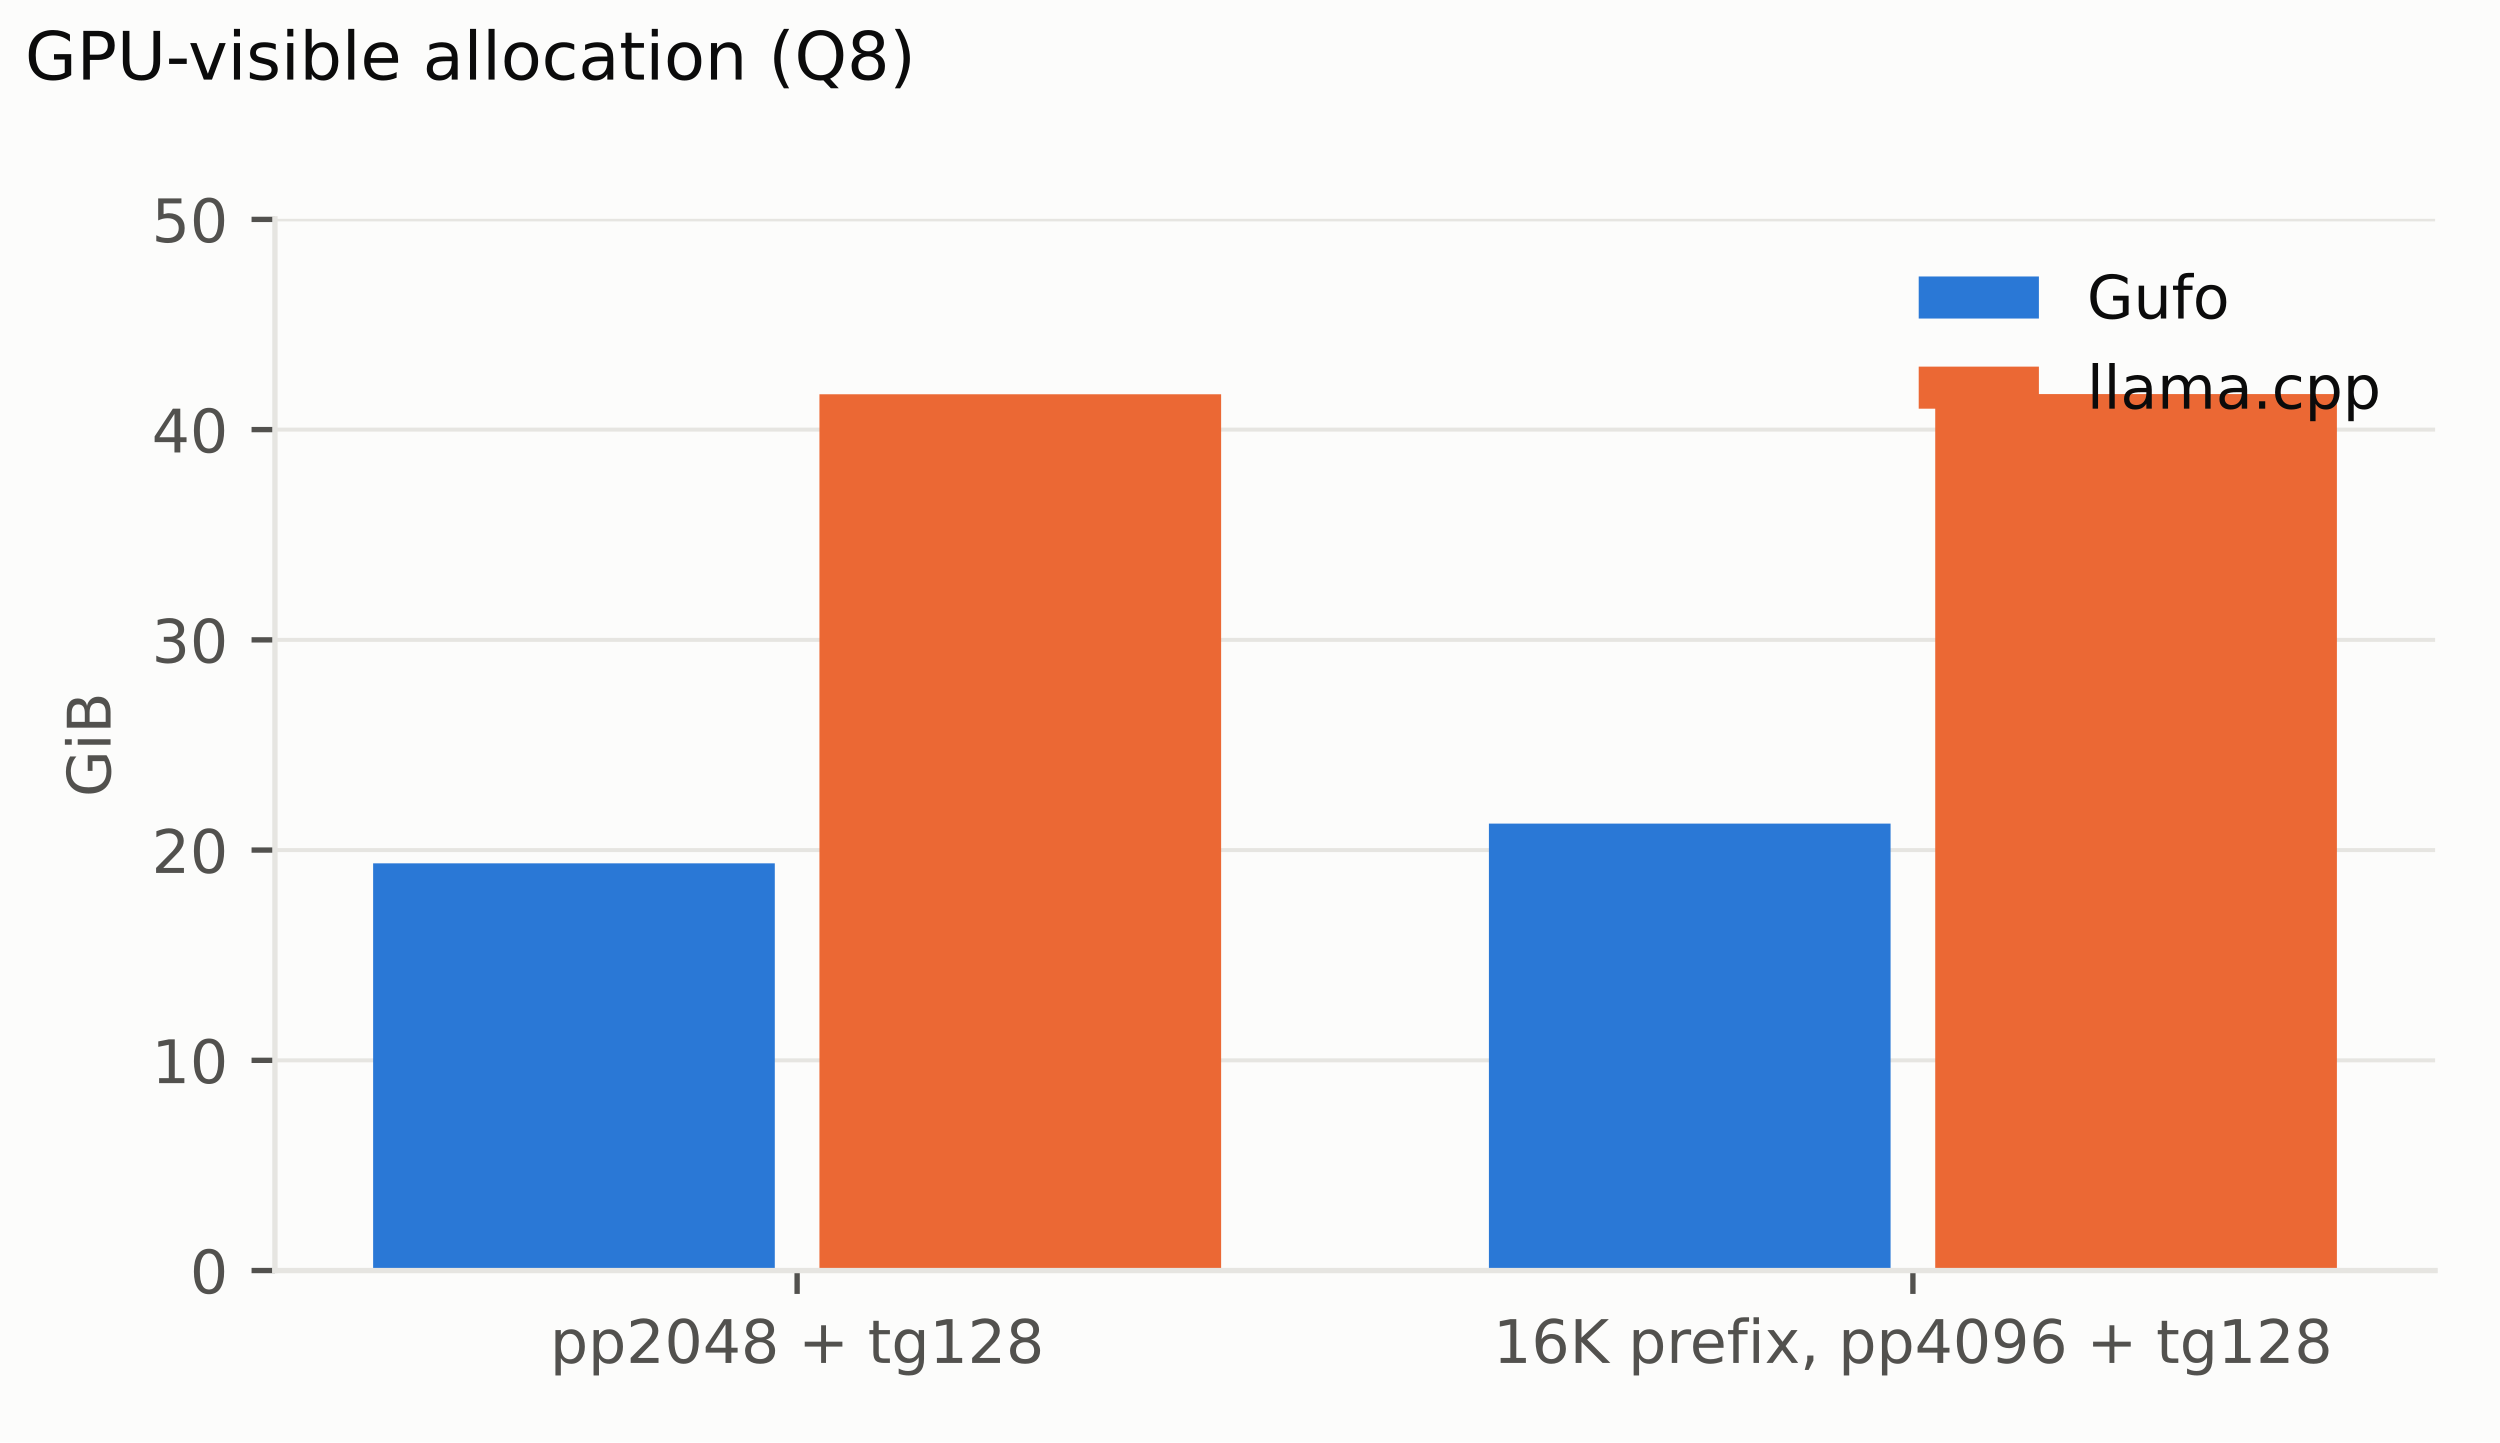
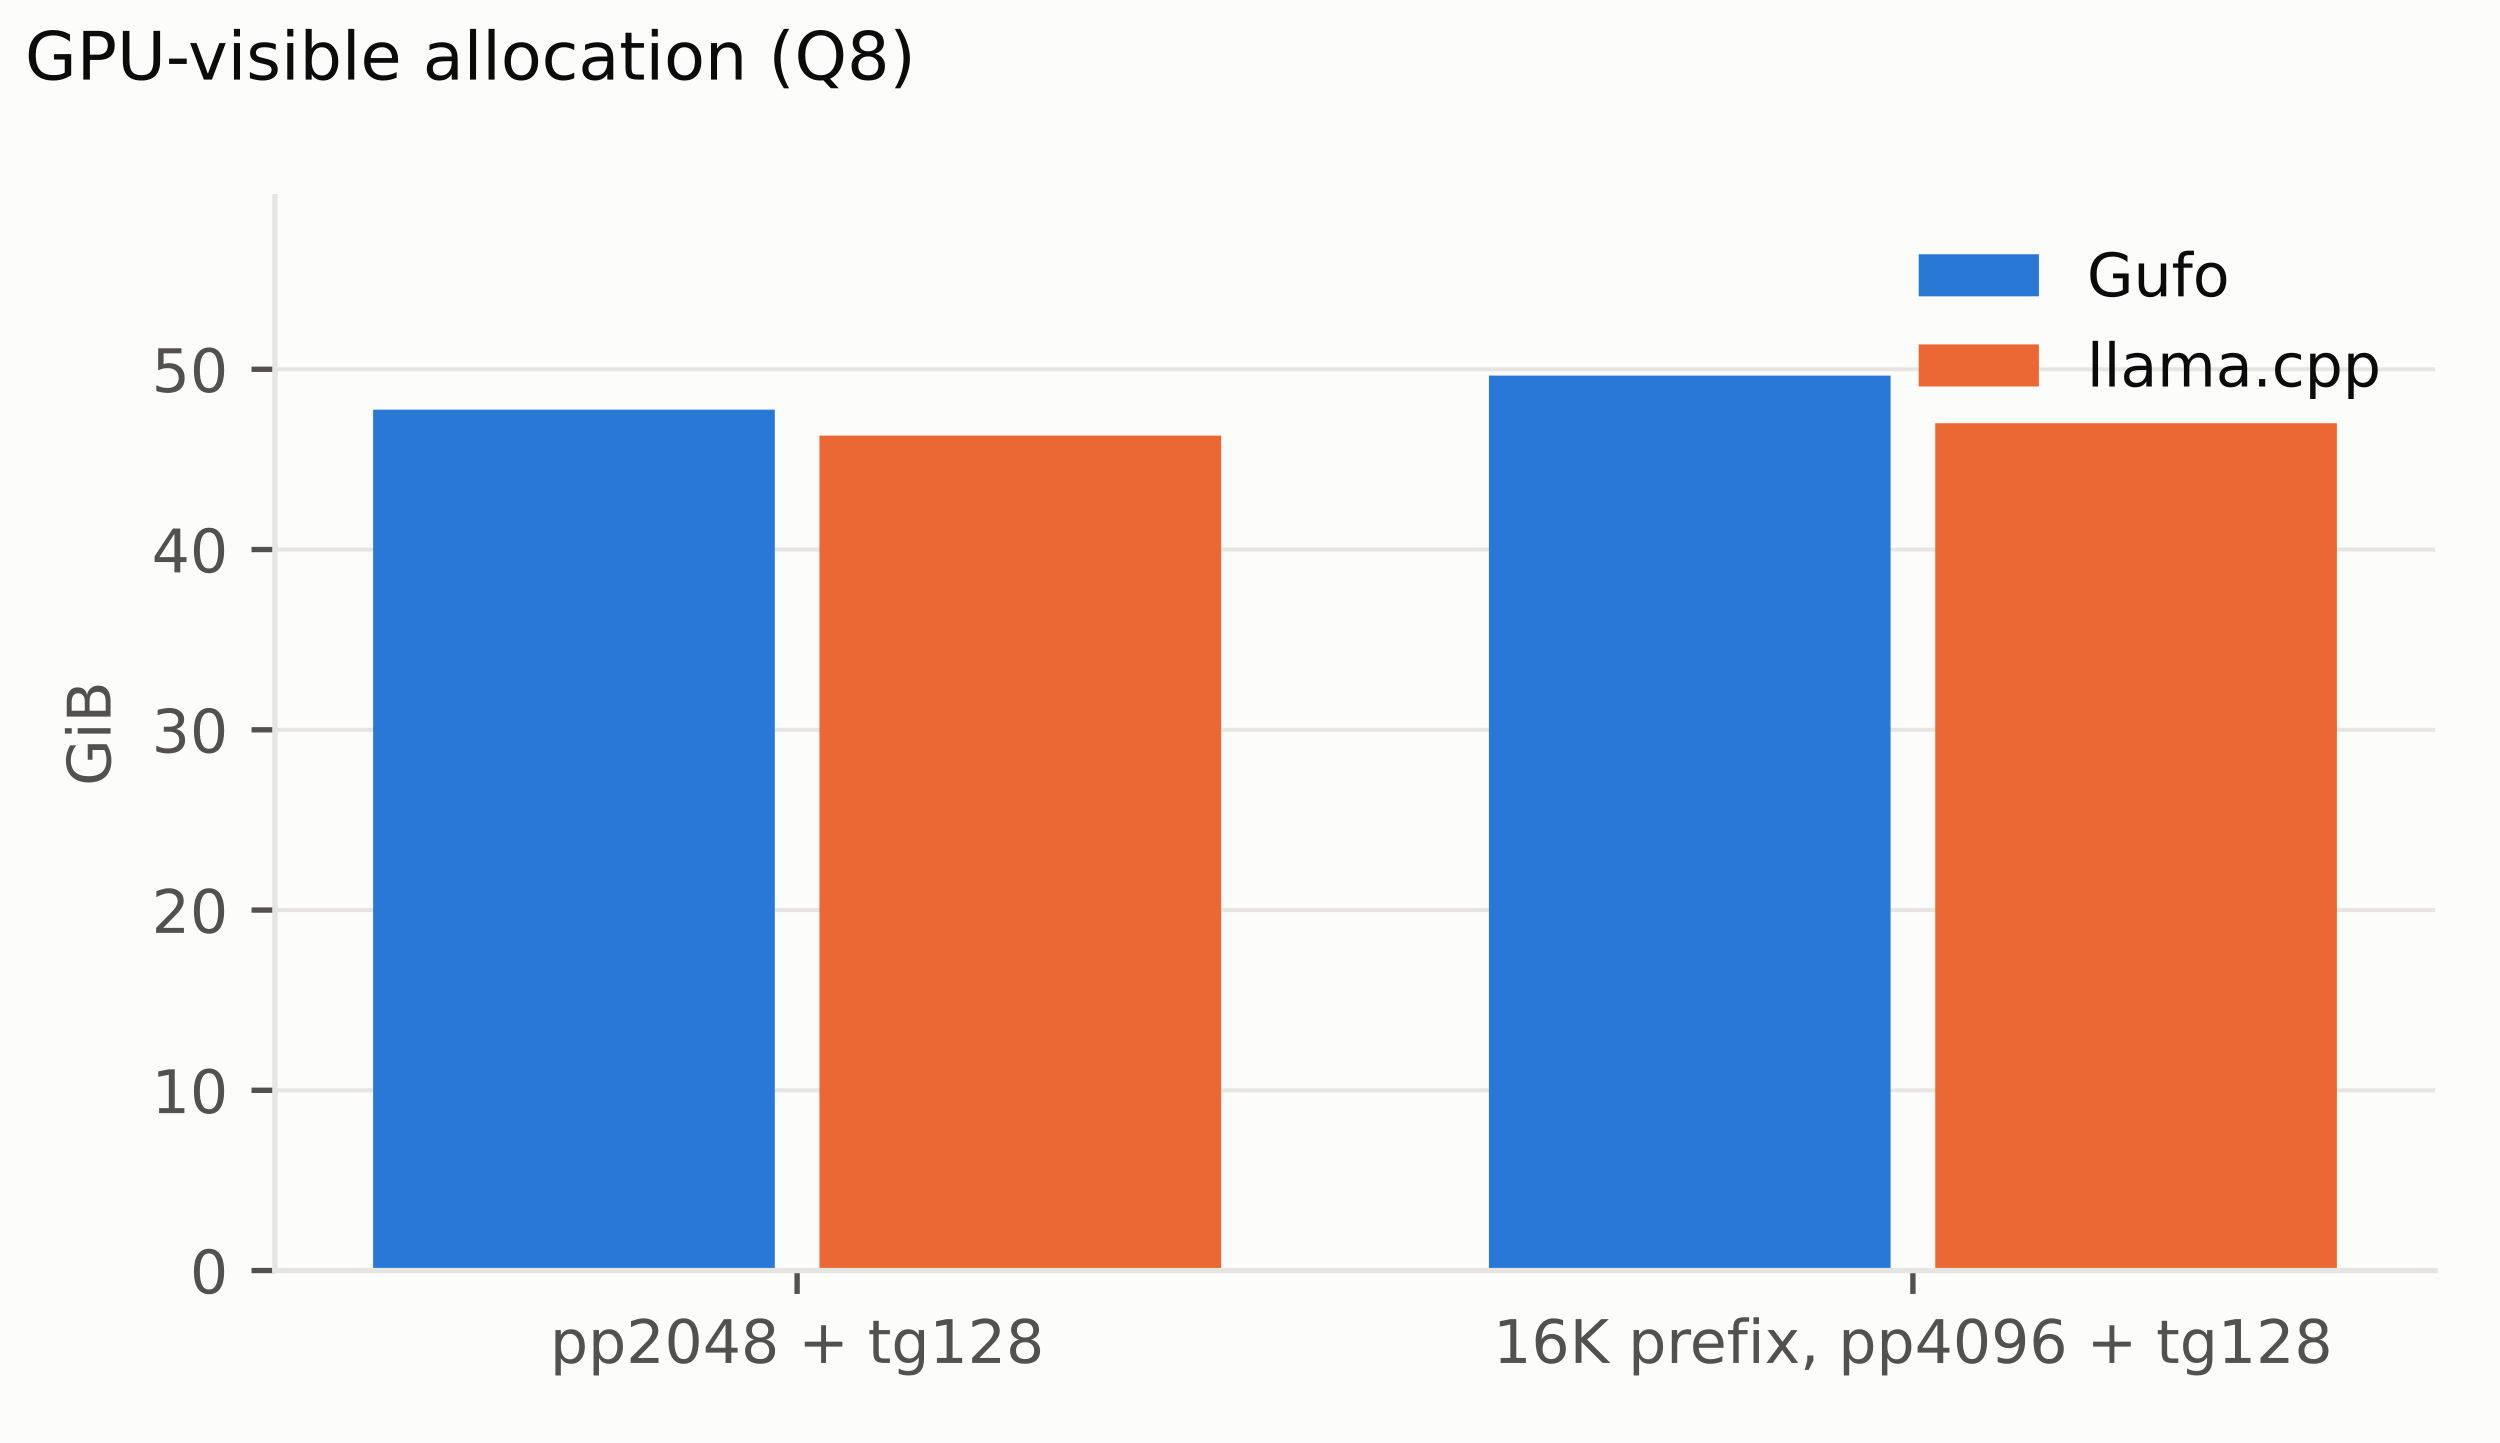
<svg xmlns="http://www.w3.org/2000/svg" xmlns:xlink="http://www.w3.org/1999/xlink" width="374.4pt" height="216pt" viewBox="0 0 374.4 216" version="1.1">
  <defs>
    <style type="text/css">*{stroke-linejoin: round; stroke-linecap: butt}</style>
  </defs>
  <g id="figure_1">
    <g id="patch_1">
      <path d="M 0 216  L 374.4 216  L 374.4 0  L 0 0  z " style="fill: #fcfcfb" />
    </g>
    <g id="axes_1">
      <g id="patch_2">
-         <path d="M 41.173 190.279  L 364.68 190.279  L 364.68 32.767  L 41.173 32.767  z " style="fill: #fcfcfb" />
+         <path d="M 41.173 190.279  L 364.68 190.279  L 364.68 29.441  L 41.173 29.441  z " style="fill: #fcfcfb" />
      </g>
      <g id="matplotlib.axis_1">
        <g id="xtick_1">
          <g id="line2d_1">
            <defs>
              <path id="m1ebf051f68" d="M 0 0  L 0 3.5  " style="stroke: #52514e; stroke-width: 0.8" />
            </defs>
            <g>
              <use xlink:href="#m1ebf051f68" x="119.376" y="190.279" style="fill: #52514e; stroke: #52514e; stroke-width: 0.8" />
            </g>
          </g>
          <g id="text_1">
            <text style="font-size: 9px; font-family: 'DejaVu Sans', 'Bitstream Vera Sans', 'Computer Modern Sans Serif', 'Lucida Grande', 'Verdana', 'Geneva', 'Lucid', 'Arial', 'Helvetica', 'Avant Garde', sans-serif; text-anchor: middle; fill: #52514e" x="119.376" y="204.117" transform="rotate(-0 119.3763 204.1172)">pp2048 + tg128</text>
          </g>
        </g>
        <g id="xtick_2">
          <g id="line2d_2">
            <g>
              <use xlink:href="#m1ebf051f68" x="286.477" y="190.279" style="fill: #52514e; stroke: #52514e; stroke-width: 0.8" />
            </g>
          </g>
          <g id="text_2">
            <text style="font-size: 9px; font-family: 'DejaVu Sans', 'Bitstream Vera Sans', 'Computer Modern Sans Serif', 'Lucida Grande', 'Verdana', 'Geneva', 'Lucid', 'Arial', 'Helvetica', 'Avant Garde', sans-serif; text-anchor: middle; fill: #52514e" x="286.477" y="204.118" transform="rotate(-0 286.4769 204.1179)">16K prefix, pp4096 + tg128</text>
          </g>
        </g>
      </g>
      <g id="matplotlib.axis_2">
        <g id="ytick_1">
          <g id="line2d_3">
-             <path d="M 41.173 190.279  L 364.68 190.279  " clip-path="url(#p1e56adb2fe)" style="fill: none; stroke: #e6e5e1; stroke-width: 0.6; stroke-linecap: square" />
+             <path d="M 41.173 190.279  L 364.68 190.279  " clip-path="url(#pd96fb9d682)" style="fill: none; stroke: #e6e5e1; stroke-width: 0.6; stroke-linecap: square" />
          </g>
          <g id="line2d_4">
            <defs>
              <path id="m680e5b1e24" d="M 0 0  L -3.5 0  " style="stroke: #52514e; stroke-width: 0.8" />
            </defs>
            <g>
              <use xlink:href="#m680e5b1e24" x="41.173" y="190.279" style="fill: #52514e; stroke: #52514e; stroke-width: 0.8" />
            </g>
          </g>
          <g id="text_3">
            <text style="font-size: 9px; font-family: 'DejaVu Sans', 'Bitstream Vera Sans', 'Computer Modern Sans Serif', 'Lucida Grande', 'Verdana', 'Geneva', 'Lucid', 'Arial', 'Helvetica', 'Avant Garde', sans-serif; text-anchor: end; fill: #52514e" x="34.173" y="193.698" transform="rotate(-0 34.1732 193.6982)">0</text>
          </g>
        </g>
        <g id="ytick_2">
          <g id="line2d_5">
-             <path d="M 41.173 158.794  L 364.68 158.794  " clip-path="url(#p1e56adb2fe)" style="fill: none; stroke: #e6e5e1; stroke-width: 0.6; stroke-linecap: square" />
+             <path d="M 41.173 163.284  L 364.68 163.284  " clip-path="url(#pd96fb9d682)" style="fill: none; stroke: #e6e5e1; stroke-width: 0.6; stroke-linecap: square" />
          </g>
          <g id="line2d_6">
            <g>
-               <use xlink:href="#m680e5b1e24" x="41.173" y="158.794" style="fill: #52514e; stroke: #52514e; stroke-width: 0.8" />
+               <use xlink:href="#m680e5b1e24" x="41.173" y="163.284" style="fill: #52514e; stroke: #52514e; stroke-width: 0.8" />
            </g>
          </g>
          <g id="text_4">
-             <text style="font-size: 9px; font-family: 'DejaVu Sans', 'Bitstream Vera Sans', 'Computer Modern Sans Serif', 'Lucida Grande', 'Verdana', 'Geneva', 'Lucid', 'Arial', 'Helvetica', 'Avant Garde', sans-serif; text-anchor: end; fill: #52514e" x="34.173" y="162.213" transform="rotate(-0 34.1732 162.2133)">10</text>
+             <text style="font-size: 9px; font-family: 'DejaVu Sans', 'Bitstream Vera Sans', 'Computer Modern Sans Serif', 'Lucida Grande', 'Verdana', 'Geneva', 'Lucid', 'Arial', 'Helvetica', 'Avant Garde', sans-serif; text-anchor: end; fill: #52514e" x="34.173" y="166.703" transform="rotate(-0 34.1732 166.7029)">10</text>
          </g>
        </g>
        <g id="ytick_3">
          <g id="line2d_7">
-             <path d="M 41.173 127.309  L 364.68 127.309  " clip-path="url(#p1e56adb2fe)" style="fill: none; stroke: #e6e5e1; stroke-width: 0.6; stroke-linecap: square" />
+             <path d="M 41.173 136.289  L 364.68 136.289  " clip-path="url(#pd96fb9d682)" style="fill: none; stroke: #e6e5e1; stroke-width: 0.6; stroke-linecap: square" />
          </g>
          <g id="line2d_8">
            <g>
-               <use xlink:href="#m680e5b1e24" x="41.173" y="127.309" style="fill: #52514e; stroke: #52514e; stroke-width: 0.8" />
+               <use xlink:href="#m680e5b1e24" x="41.173" y="136.289" style="fill: #52514e; stroke: #52514e; stroke-width: 0.8" />
            </g>
          </g>
          <g id="text_5">
-             <text style="font-size: 9px; font-family: 'DejaVu Sans', 'Bitstream Vera Sans', 'Computer Modern Sans Serif', 'Lucida Grande', 'Verdana', 'Geneva', 'Lucid', 'Arial', 'Helvetica', 'Avant Garde', sans-serif; text-anchor: end; fill: #52514e" x="34.173" y="130.728" transform="rotate(-0 34.1732 130.7284)">20</text>
+             <text style="font-size: 9px; font-family: 'DejaVu Sans', 'Bitstream Vera Sans', 'Computer Modern Sans Serif', 'Lucida Grande', 'Verdana', 'Geneva', 'Lucid', 'Arial', 'Helvetica', 'Avant Garde', sans-serif; text-anchor: end; fill: #52514e" x="34.173" y="139.707" transform="rotate(-0 34.1732 139.7075)">20</text>
          </g>
        </g>
        <g id="ytick_4">
          <g id="line2d_9">
-             <path d="M 41.173 95.825  L 364.68 95.825  " clip-path="url(#p1e56adb2fe)" style="fill: none; stroke: #e6e5e1; stroke-width: 0.6; stroke-linecap: square" />
+             <path d="M 41.173 109.293  L 364.68 109.293  " clip-path="url(#pd96fb9d682)" style="fill: none; stroke: #e6e5e1; stroke-width: 0.6; stroke-linecap: square" />
          </g>
          <g id="line2d_10">
            <g>
-               <use xlink:href="#m680e5b1e24" x="41.173" y="95.825" style="fill: #52514e; stroke: #52514e; stroke-width: 0.8" />
+               <use xlink:href="#m680e5b1e24" x="41.173" y="109.293" style="fill: #52514e; stroke: #52514e; stroke-width: 0.8" />
            </g>
          </g>
          <g id="text_6">
-             <text style="font-size: 9px; font-family: 'DejaVu Sans', 'Bitstream Vera Sans', 'Computer Modern Sans Serif', 'Lucida Grande', 'Verdana', 'Geneva', 'Lucid', 'Arial', 'Helvetica', 'Avant Garde', sans-serif; text-anchor: end; fill: #52514e" x="34.173" y="99.244" transform="rotate(-0 34.1732 99.24354)">30</text>
+             <text style="font-size: 9px; font-family: 'DejaVu Sans', 'Bitstream Vera Sans', 'Computer Modern Sans Serif', 'Lucida Grande', 'Verdana', 'Geneva', 'Lucid', 'Arial', 'Helvetica', 'Avant Garde', sans-serif; text-anchor: end; fill: #52514e" x="34.173" y="112.712" transform="rotate(-0 34.1732 112.7121)">30</text>
          </g>
        </g>
        <g id="ytick_5">
          <g id="line2d_11">
-             <path d="M 41.173 64.34  L 364.68 64.34  " clip-path="url(#p1e56adb2fe)" style="fill: none; stroke: #e6e5e1; stroke-width: 0.6; stroke-linecap: square" />
+             <path d="M 41.173 82.298  L 364.68 82.298  " clip-path="url(#pd96fb9d682)" style="fill: none; stroke: #e6e5e1; stroke-width: 0.6; stroke-linecap: square" />
          </g>
          <g id="line2d_12">
            <g>
-               <use xlink:href="#m680e5b1e24" x="41.173" y="64.34" style="fill: #52514e; stroke: #52514e; stroke-width: 0.8" />
+               <use xlink:href="#m680e5b1e24" x="41.173" y="82.298" style="fill: #52514e; stroke: #52514e; stroke-width: 0.8" />
            </g>
          </g>
          <g id="text_7">
-             <text style="font-size: 9px; font-family: 'DejaVu Sans', 'Bitstream Vera Sans', 'Computer Modern Sans Serif', 'Lucida Grande', 'Verdana', 'Geneva', 'Lucid', 'Arial', 'Helvetica', 'Avant Garde', sans-serif; text-anchor: end; fill: #52514e" x="34.173" y="67.759" transform="rotate(-0 34.1732 67.75864)">40</text>
+             <text style="font-size: 9px; font-family: 'DejaVu Sans', 'Bitstream Vera Sans', 'Computer Modern Sans Serif', 'Lucida Grande', 'Verdana', 'Geneva', 'Lucid', 'Arial', 'Helvetica', 'Avant Garde', sans-serif; text-anchor: end; fill: #52514e" x="34.173" y="85.717" transform="rotate(-0 34.1732 85.71669)">40</text>
          </g>
        </g>
        <g id="ytick_6">
          <g id="line2d_13">
-             <path d="M 41.173 32.855  L 364.68 32.855  " clip-path="url(#p1e56adb2fe)" style="fill: none; stroke: #e6e5e1; stroke-width: 0.6; stroke-linecap: square" />
+             <path d="M 41.173 55.302  L 364.68 55.302  " clip-path="url(#pd96fb9d682)" style="fill: none; stroke: #e6e5e1; stroke-width: 0.6; stroke-linecap: square" />
          </g>
          <g id="line2d_14">
            <g>
-               <use xlink:href="#m680e5b1e24" x="41.173" y="32.855" style="fill: #52514e; stroke: #52514e; stroke-width: 0.8" />
+               <use xlink:href="#m680e5b1e24" x="41.173" y="55.302" style="fill: #52514e; stroke: #52514e; stroke-width: 0.8" />
            </g>
          </g>
          <g id="text_8">
-             <text style="font-size: 9px; font-family: 'DejaVu Sans', 'Bitstream Vera Sans', 'Computer Modern Sans Serif', 'Lucida Grande', 'Verdana', 'Geneva', 'Lucid', 'Arial', 'Helvetica', 'Avant Garde', sans-serif; text-anchor: end; fill: #52514e" x="34.173" y="36.274" transform="rotate(-0 34.1732 36.27374)">50</text>
+             <text style="font-size: 9px; font-family: 'DejaVu Sans', 'Bitstream Vera Sans', 'Computer Modern Sans Serif', 'Lucida Grande', 'Verdana', 'Geneva', 'Lucid', 'Arial', 'Helvetica', 'Avant Garde', sans-serif; text-anchor: end; fill: #52514e" x="34.173" y="58.721" transform="rotate(-0 34.1732 58.72131)">50</text>
          </g>
        </g>
        <g id="text_9">
-           <text style="font-size: 9px; font-family: 'DejaVu Sans', 'Bitstream Vera Sans', 'Computer Modern Sans Serif', 'Lucida Grande', 'Verdana', 'Geneva', 'Lucid', 'Arial', 'Helvetica', 'Avant Garde', sans-serif; text-anchor: middle; fill: #52514e" x="16.559" y="111.523" transform="rotate(-90 16.55859 111.523)">GiB</text>
+           <text style="font-size: 9px; font-family: 'DejaVu Sans', 'Bitstream Vera Sans', 'Computer Modern Sans Serif', 'Lucida Grande', 'Verdana', 'Geneva', 'Lucid', 'Arial', 'Helvetica', 'Avant Garde', sans-serif; text-anchor: middle; fill: #52514e" x="16.559" y="109.86" transform="rotate(-90 16.55859 109.86)">GiB</text>
        </g>
      </g>
      <g id="patch_3">
-         <path d="M 55.878 190.279  L 116.034 190.279  L 116.034 129.293  L 55.878 129.293  z " clip-path="url(#p1e56adb2fe)" style="fill: #2a78d6" />
+         <path d="M 55.878 190.279  L 116.034 190.279  L 116.034 61.349  L 55.878 61.349  z " clip-path="url(#pd96fb9d682)" style="fill: #2a78d6" />
      </g>
      <g id="patch_4">
-         <path d="M 222.979 190.279  L 283.135 190.279  L 283.135 123.342  L 222.979 123.342  z " clip-path="url(#p1e56adb2fe)" style="fill: #2a78d6" />
+         <path d="M 222.979 190.279  L 283.135 190.279  L 283.135 56.247  L 222.979 56.247  z " clip-path="url(#pd96fb9d682)" style="fill: #2a78d6" />
      </g>
      <g id="patch_5">
-         <path d="M 122.718 190.279  L 182.875 190.279  L 182.875 59.05  L 122.718 59.05  z " clip-path="url(#p1e56adb2fe)" style="fill: #eb6834" />
+         <path d="M 122.718 190.279  L 182.875 190.279  L 182.875 65.237  L 122.718 65.237  z " clip-path="url(#pd96fb9d682)" style="fill: #eb6834" />
      </g>
      <g id="patch_6">
-         <path d="M 289.819 190.279  L 349.975 190.279  L 349.975 59.019  L 289.819 59.019  z " clip-path="url(#p1e56adb2fe)" style="fill: #eb6834" />
+         <path d="M 289.819 190.279  L 349.975 190.279  L 349.975 63.374  L 289.819 63.374  z " clip-path="url(#pd96fb9d682)" style="fill: #eb6834" />
      </g>
      <g id="patch_7">
-         <path d="M 41.173 190.279  L 41.173 32.767  " style="fill: none; stroke: #e6e5e1; stroke-width: 0.8; stroke-linejoin: miter; stroke-linecap: square" />
+         <path d="M 41.173 190.279  L 41.173 29.441  " style="fill: none; stroke: #e6e5e1; stroke-width: 0.8; stroke-linejoin: miter; stroke-linecap: square" />
      </g>
      <g id="patch_8">
        <path d="M 41.173 190.279  L 364.68 190.279  " style="fill: none; stroke: #e6e5e1; stroke-width: 0.8; stroke-linejoin: miter; stroke-linecap: square" />
      </g>
      <g id="legend_1">
        <g id="patch_9">
-           <path d="M 287.346 47.705  L 305.346 47.705  L 305.346 41.405  L 287.346 41.405  z " style="fill: #2a78d6" />
+           <path d="M 287.346 44.379  L 305.346 44.379  L 305.346 38.079  L 287.346 38.079  z " style="fill: #2a78d6" />
        </g>
        <g id="text_10">
-           <text style="font-size: 9px; font-family: 'DejaVu Sans', 'Bitstream Vera Sans', 'Computer Modern Sans Serif', 'Lucida Grande', 'Verdana', 'Geneva', 'Lucid', 'Arial', 'Helvetica', 'Avant Garde', sans-serif; text-anchor: start; fill: #0b0b0b" x="312.546" y="47.705" transform="rotate(-0 312.5461 47.70523)">Gufo</text>
+           <text style="font-size: 9px; font-family: 'DejaVu Sans', 'Bitstream Vera Sans', 'Computer Modern Sans Serif', 'Lucida Grande', 'Verdana', 'Geneva', 'Lucid', 'Arial', 'Helvetica', 'Avant Garde', sans-serif; text-anchor: start; fill: #0b0b0b" x="312.546" y="44.379" transform="rotate(-0 312.5461 44.37938)">Gufo</text>
        </g>
        <g id="patch_10">
-           <path d="M 287.346 61.206  L 305.346 61.206  L 305.346 54.906  L 287.346 54.906  z " style="fill: #eb6834" />
+           <path d="M 287.346 57.88  L 305.346 57.88  L 305.346 51.58  L 287.346 51.58  z " style="fill: #eb6834" />
        </g>
        <g id="text_11">
-           <text style="font-size: 9px; font-family: 'DejaVu Sans', 'Bitstream Vera Sans', 'Computer Modern Sans Serif', 'Lucida Grande', 'Verdana', 'Geneva', 'Lucid', 'Arial', 'Helvetica', 'Avant Garde', sans-serif; text-anchor: start; fill: #0b0b0b" x="312.546" y="61.206" transform="rotate(-0 312.5461 61.20594)">llama.cpp</text>
+           <text style="font-size: 9px; font-family: 'DejaVu Sans', 'Bitstream Vera Sans', 'Computer Modern Sans Serif', 'Lucida Grande', 'Verdana', 'Geneva', 'Lucid', 'Arial', 'Helvetica', 'Avant Garde', sans-serif; text-anchor: start; fill: #0b0b0b" x="312.546" y="57.88" transform="rotate(-0 312.5461 57.88008)">llama.cpp</text>
        </g>
      </g>
    </g>
    <g id="text_12">
      <text style="font-size: 10px; font-family: 'DejaVu Sans', 'Bitstream Vera Sans', 'Computer Modern Sans Serif', 'Lucida Grande', 'Verdana', 'Geneva', 'Lucid', 'Arial', 'Helvetica', 'Avant Garde', sans-serif; text-anchor: start; fill: #0b0b0b" x="3.744" y="11.918" transform="rotate(-0 3.744 11.91844)">GPU-visible allocation (Q8)</text>
    </g>
  </g>
  <defs>
-     <clipPath id="p1e56adb2fe">
-       <rect x="41.173" y="32.767" width="323.507" height="157.513" />
+     <clipPath id="pd96fb9d682">
+       <rect x="41.173" y="29.441" width="323.507" height="160.839" />
    </clipPath>
  </defs>
</svg>
